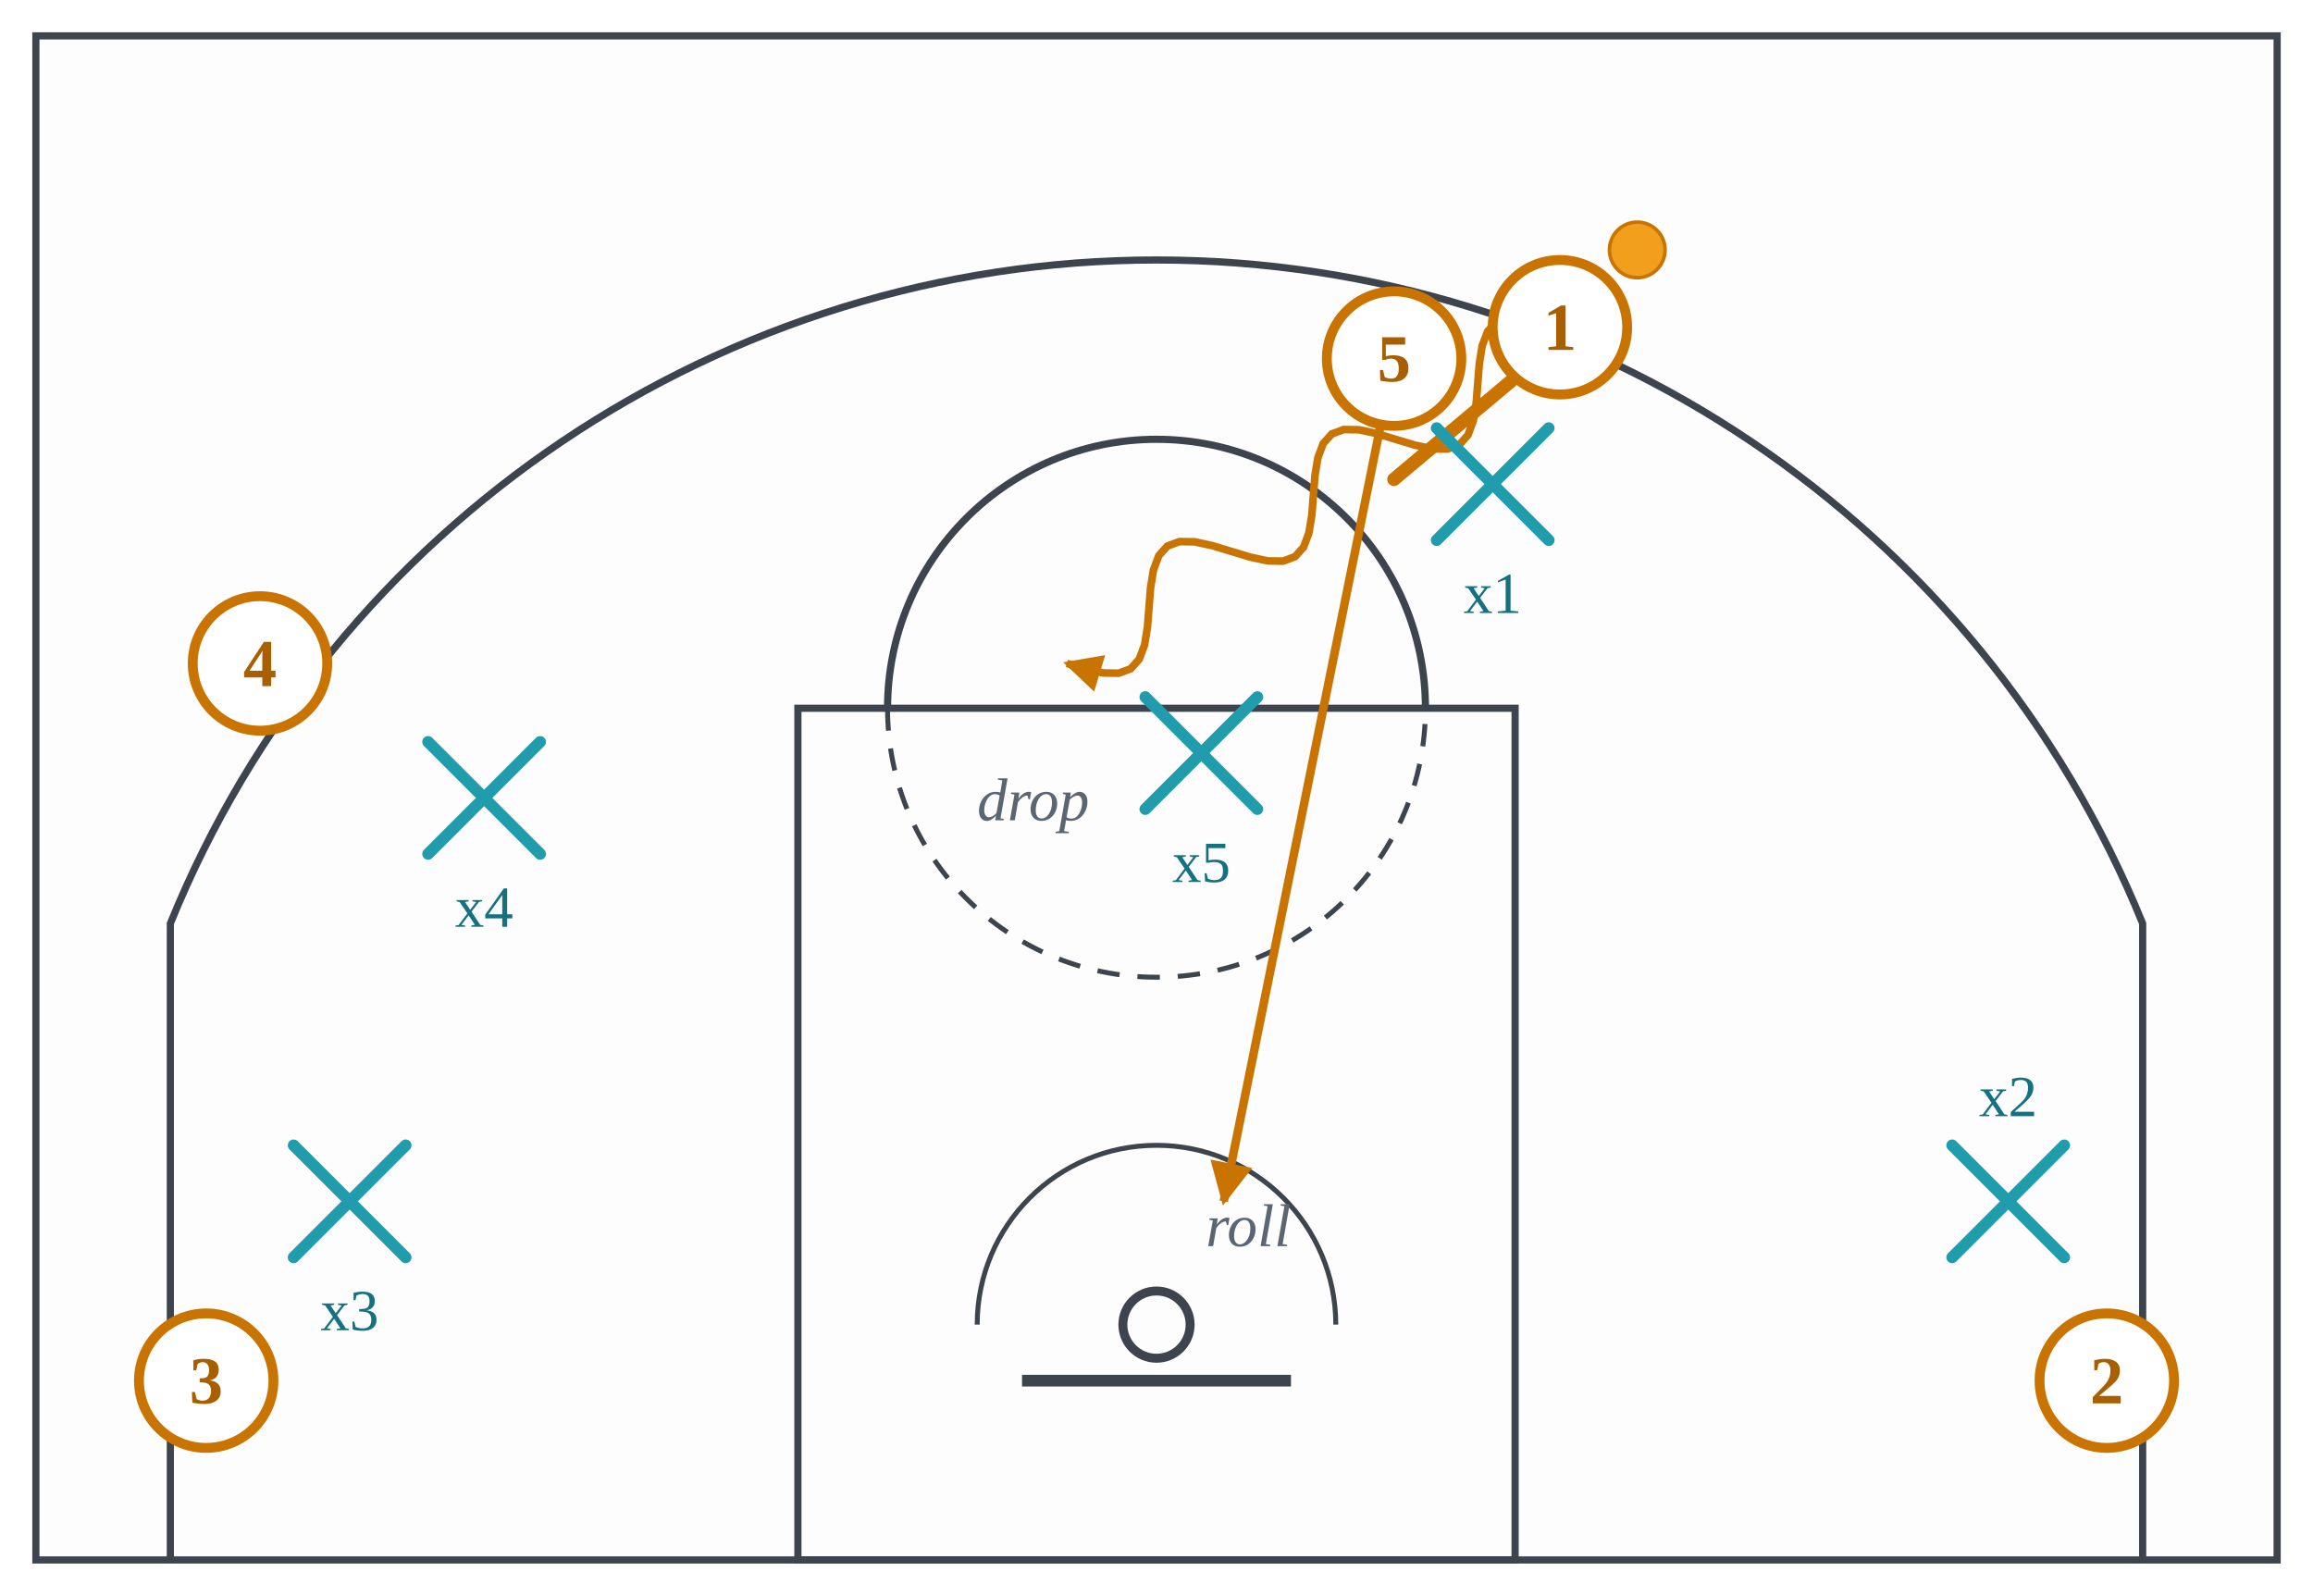
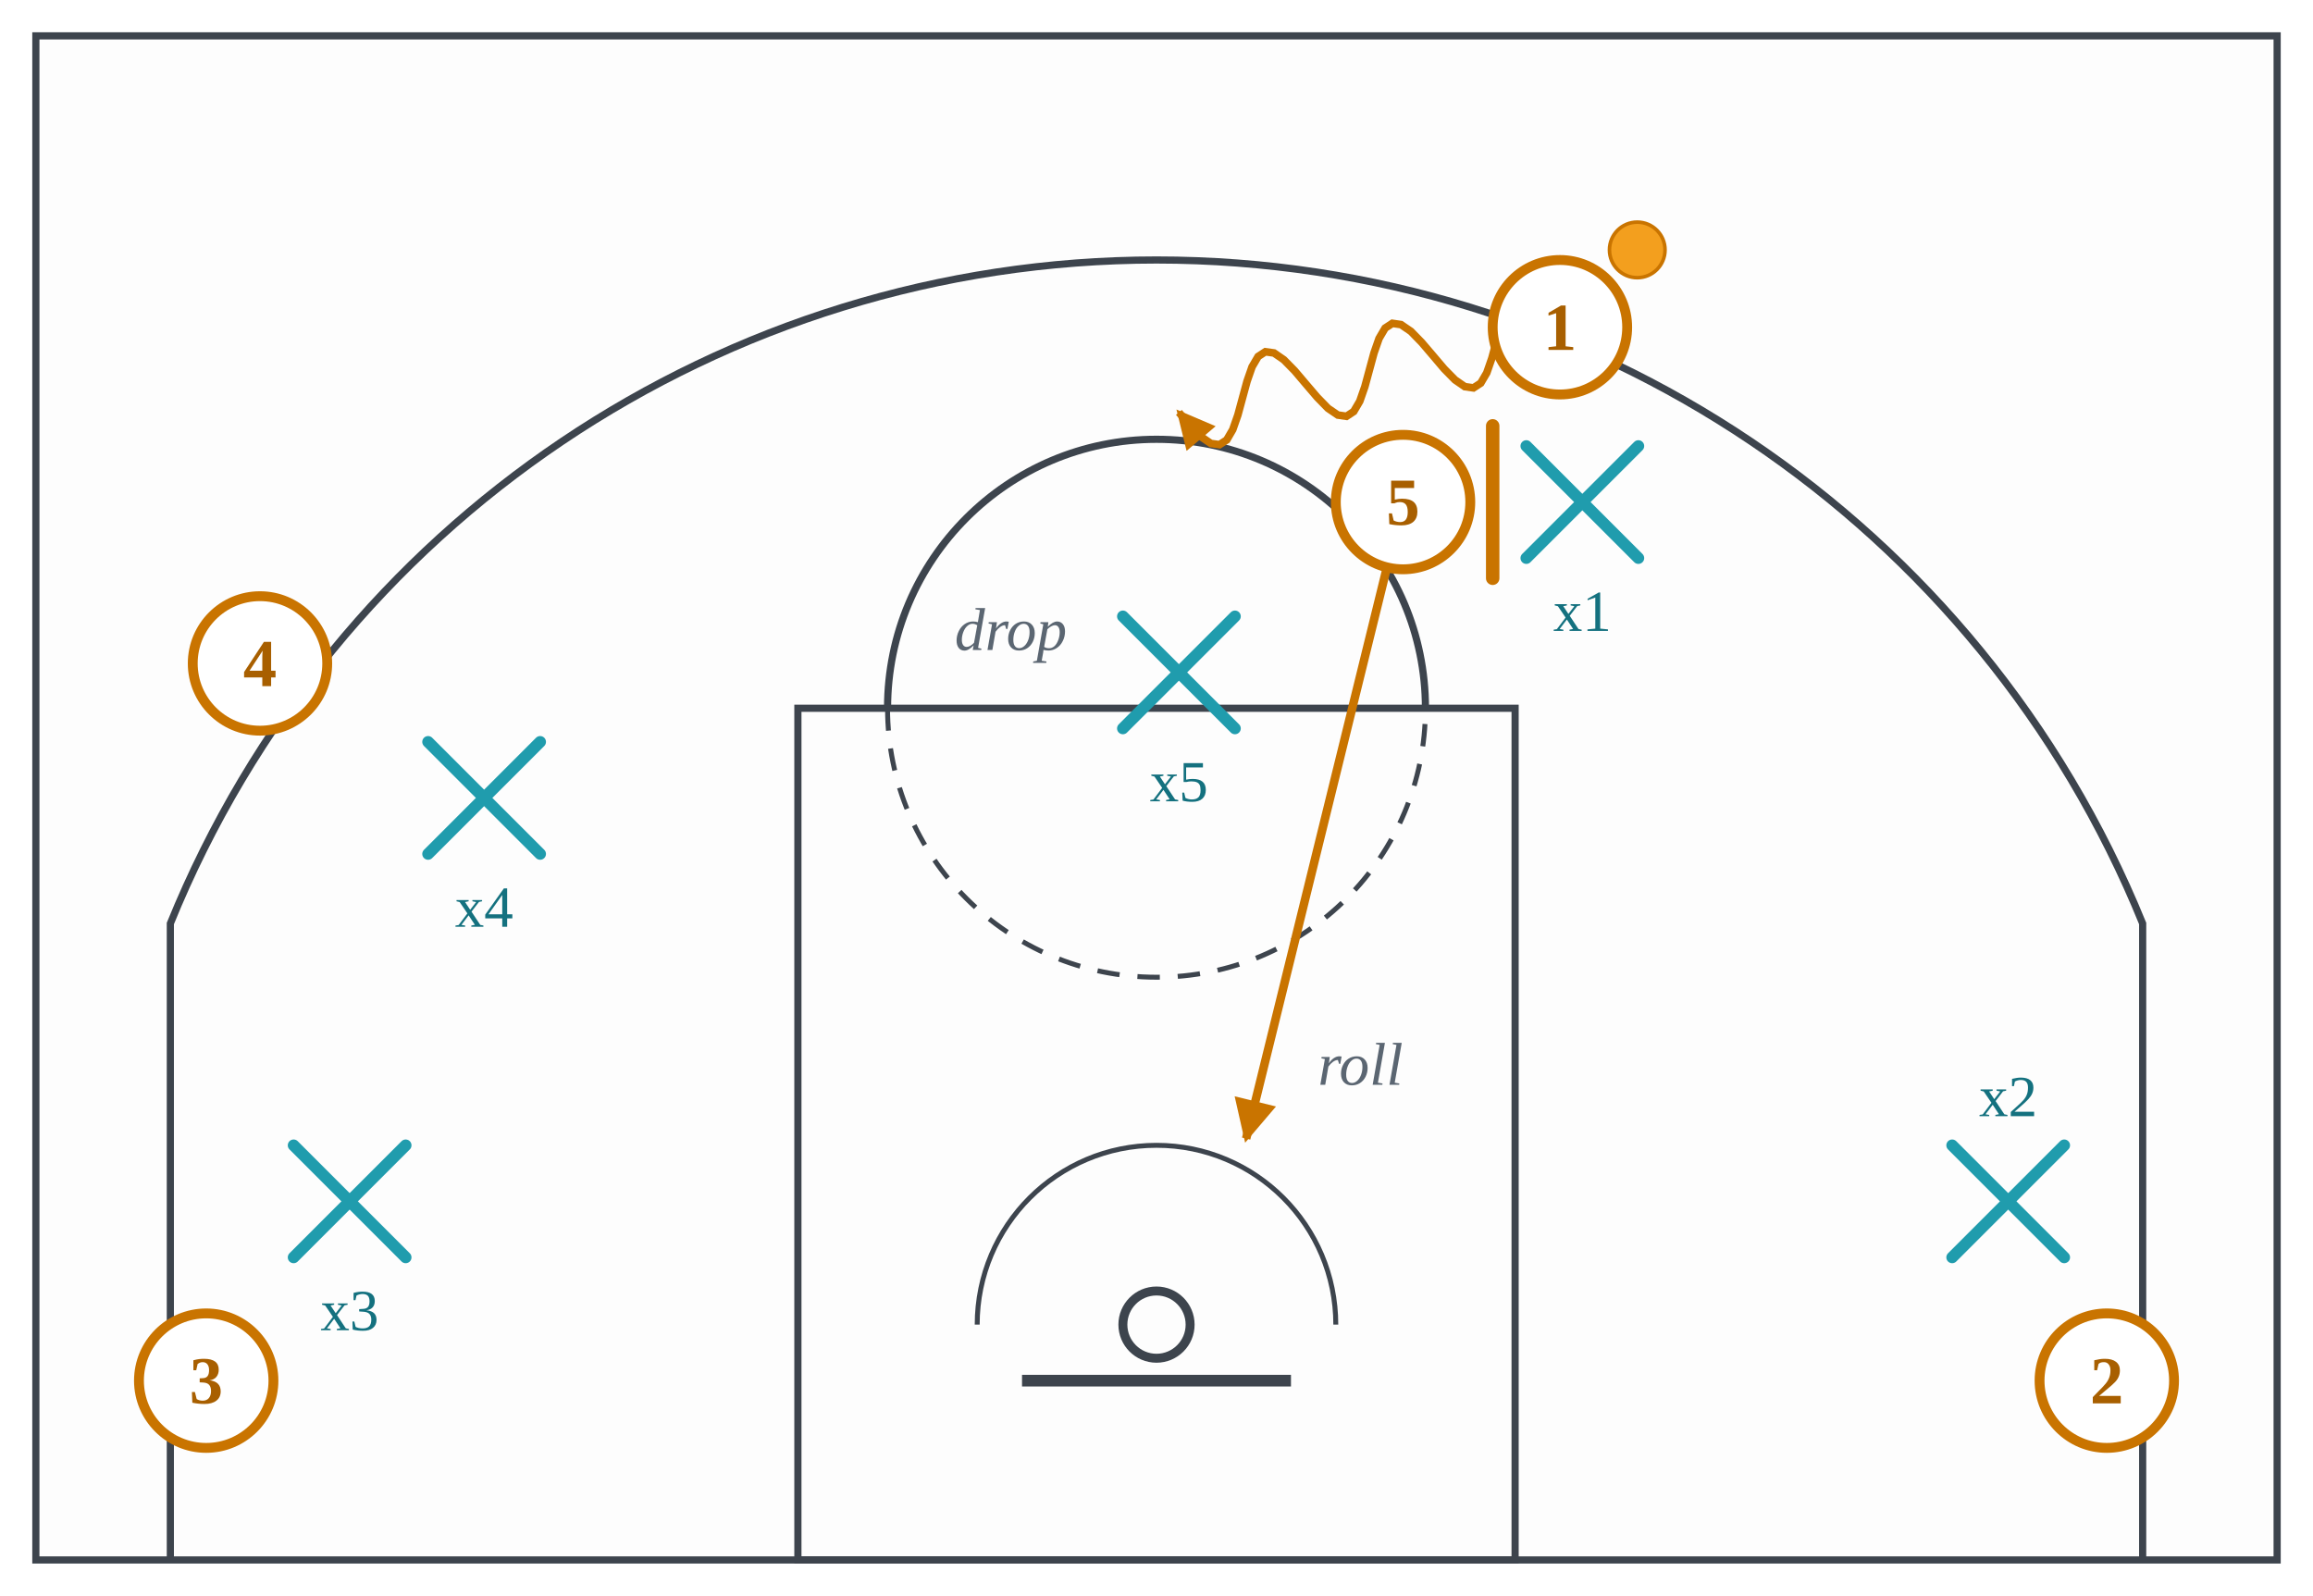
- <svg xmlns="http://www.w3.org/2000/svg" viewBox="0 0 516.0 356.0" width="516.0" role="img" aria-label="Half court, defense set. The ball-handler is at the right slot with the ball; his defender is in front of him. The big sets a screen on the handler's defender from the handler's left, angled so the handler can go toward the middle. The handler dribbles off the screen to the middle; the big turns and rolls to the rim. The big's defender has dropped back to the free-throw line to meet the handler. Two shooters are in the corners and a fourth attacker on the weak-side wing." class="hd-court-svg">
+ <svg xmlns="http://www.w3.org/2000/svg" viewBox="0 0 516.0 356.0" width="516.0" role="img" aria-label="Half court, defense set. The ball-handler, 1, has the ball at the right slot with his defender, x1, below him. The big, 5, stands on x1's left with a screen bar between them. 1 dribbles left over the top of the screen toward the middle and stops at the top of the free-throw circle. 5 rolls from the screen down the lane toward the rim, labeled roll. The big's defender, x5, has dropped back to the free-throw line, labeled drop, directly below the end of the handler's dribble. 2 and 3 are in the corners and 4 is on the left wing, each with a defender." class="hd-court-svg">
  <defs>
    <marker id="hd-arrow-o" viewBox="0 0 10 10" refX="9" refY="5" markerWidth="5" markerHeight="5" orient="auto-start-reverse">
      <path d="M 0 0 L 10 5 L 0 10 z" fill="var(--hd-offense, #C97400)" />
    </marker>
    <marker id="hd-arrow-d" viewBox="0 0 10 10" refX="9" refY="5" markerWidth="5" markerHeight="5" orient="auto-start-reverse">
      <path d="M 0 0 L 10 5 L 0 10 z" fill="var(--hd-defense, #209CAD)" />
    </marker>
  </defs>
  <rect x="8.0" y="8.0" width="500.0" height="340.0" fill="var(--court-floor, #fdfdfd)" stroke="var(--court-line, #3d444d)" stroke-width="1.6" />
  <path d="M 38.0 348.0 L 38.0 206.02 A 237.5 237.5 0 0 1 478.0 206.02 L 478.0 348.0" stroke="var(--court-line, #3d444d)" fill="none" stroke-width="1.6" />
  <rect x="178.0" y="158.0" width="160.0" height="190.0" stroke="var(--court-line, #3d444d)" fill="none" stroke-width="1.6" />
  <path d="M 198.0 158.0 A 60.0 60.0 0 0 1 318.0 158.0" stroke="var(--court-line, #3d444d)" fill="none" stroke-width="1.6" />
  <path d="M 198.0 158.0 A 60.0 60.0 0 0 0 318.0 158.0" stroke="var(--court-line, #3d444d)" fill="none" stroke-width="1.1" stroke-dasharray="5 4" />
  <path d="M 218.0 295.5 A 40.0 40.0 0 0 1 298.0 295.5" stroke="var(--court-line, #3d444d)" fill="none" stroke-width="1.1" />
  <line x1="228.0" y1="308.0" x2="288.0" y2="308.0" stroke="var(--court-line, #3d444d)" stroke-width="2.6" />
  <circle cx="258.0" cy="295.5" r="7.5" stroke="var(--court-line, #3d444d)" fill="none" stroke-width="2" />
-   <line x1="310.977" y1="106.927" x2="337.023" y2="85.073" stroke="var(--hd-offense, #C97400)" stroke-width="3" stroke-linecap="round" />
-   <path d="M 348.0,73.0 L 343.77,71.72 L 339.83,70.87 L 336.44,70.82 L 333.76,71.81 L 331.86,73.94 L 330.66,77.12 L 330.02,81.09 L 329.67,85.5 L 329.32,89.91 L 328.67,93.88 L 327.48,97.06 L 325.57,99.19 L 322.89,100.18 L 319.5,100.13 L 315.57,99.28 L 311.33,98.0 L 307.1,96.72 L 303.16,95.87 L 299.77,95.82 L 297.1,96.81 L 295.19,98.94 L 294.0,102.12 L 293.35,106.09 L 293.0,110.5 L 292.65,114.91 L 292.0,118.88 L 290.81,122.06 L 288.9,124.19 L 286.23,125.18 L 282.84,125.13 L 278.9,124.28 L 274.67,123.0 L 270.43,121.72 L 266.5,120.87 L 263.11,120.82 L 260.43,121.81 L 258.52,123.94 L 257.33,127.12 L 256.68,131.09 L 256.33,135.5 L 255.98,139.91 L 255.34,143.88 L 254.14,147.06 L 252.24,149.19 L 249.56,150.18 L 246.17,150.13 L 242.23,149.28 L 238.0,148.0" stroke="var(--hd-offense, #C97400)" fill="none" marker-end="url(#hd-arrow-o)" stroke-width="1.7" />
-   <line x1="311.0" y1="80.0" x2="273.0" y2="268.0" stroke="var(--hd-offense, #C97400)" fill="none" marker-end="url(#hd-arrow-o)" stroke-width="1.9" />
+   <line x1="333.0" y1="129.0" x2="333.0" y2="95.0" stroke="var(--hd-offense, #C97400)" stroke-width="3" stroke-linecap="round" />
+   <path d="M 348.0,73.0 L 345.48,70.03 L 343.07,67.58 L 340.87,66.07 L 338.95,65.8 L 337.33,66.86 L 335.99,69.16 L 334.85,72.41 L 333.83,76.17 L 332.81,79.92 L 331.68,83.17 L 330.33,85.47 L 328.71,86.53 L 326.79,86.26 L 324.6,84.75 L 322.19,82.3 L 319.67,79.33 L 317.14,76.37 L 314.74,73.91 L 312.54,72.41 L 310.62,72.13 L 309.0,73.2 L 307.65,75.5 L 306.52,78.74 L 305.5,82.5 L 304.48,86.26 L 303.35,89.5 L 302.0,91.8 L 300.38,92.87 L 298.46,92.59 L 296.26,91.09 L 293.86,88.63 L 291.33,85.67 L 288.81,82.7 L 286.4,80.25 L 284.21,78.74 L 282.29,78.47 L 280.67,79.53 L 279.32,81.83 L 278.19,85.08 L 277.17,88.83 L 276.15,92.59 L 275.01,95.84 L 273.67,98.14 L 272.05,99.2 L 270.13,98.93 L 267.93,97.42 L 265.52,94.97 L 263.0,92.0" stroke="var(--hd-offense, #C97400)" fill="none" marker-end="url(#hd-arrow-o)" stroke-width="1.7" />
+   <line x1="313.0" y1="112.0" x2="278.0" y2="254.0" stroke="var(--hd-offense, #C97400)" fill="none" marker-end="url(#hd-arrow-o)" stroke-width="1.9" />
  <circle cx="348.0" cy="73.0" r="15.0" fill="var(--court-floor, #fff)" stroke="var(--hd-offense, #C97400)" stroke-width="2.2" />
  <text x="348.0" y="73.0" text-anchor="middle" dominant-baseline="central" font-size="15.0" font-weight="600" fill="var(--hd-offense-ink, #A85F00)">1</text>
  <circle cx="365.25" cy="55.75" r="6.2" fill="#F39F1E" stroke="var(--hd-offense, #C97400)" stroke-width="0.8" />
-   <circle cx="311.0" cy="80.0" r="15.0" fill="var(--court-floor, #fff)" stroke="var(--hd-offense, #C97400)" stroke-width="2.2" />
-   <text x="311.0" y="80.0" text-anchor="middle" dominant-baseline="central" font-size="15.0" font-weight="600" fill="var(--hd-offense-ink, #A85F00)">5</text>
+   <circle cx="313.0" cy="112.0" r="15.0" fill="var(--court-floor, #fff)" stroke="var(--hd-offense, #C97400)" stroke-width="2.2" />
+   <text x="313.0" y="112.0" text-anchor="middle" dominant-baseline="central" font-size="15.0" font-weight="600" fill="var(--hd-offense-ink, #A85F00)">5</text>
  <circle cx="470.0" cy="308.0" r="15.0" fill="var(--court-floor, #fff)" stroke="var(--hd-offense, #C97400)" stroke-width="2.2" />
  <text x="470.0" y="308.0" text-anchor="middle" dominant-baseline="central" font-size="15.0" font-weight="600" fill="var(--hd-offense-ink, #A85F00)">2</text>
  <circle cx="46.0" cy="308.0" r="15.0" fill="var(--court-floor, #fff)" stroke="var(--hd-offense, #C97400)" stroke-width="2.2" />
  <text x="46.0" y="308.0" text-anchor="middle" dominant-baseline="central" font-size="15.0" font-weight="600" fill="var(--hd-offense-ink, #A85F00)">3</text>
  <circle cx="58.0" cy="148.0" r="15.0" fill="var(--court-floor, #fff)" stroke="var(--hd-offense, #C97400)" stroke-width="2.2" />
  <text x="58.0" y="148.0" text-anchor="middle" dominant-baseline="central" font-size="15.0" font-weight="600" fill="var(--hd-offense-ink, #A85F00)">4</text>
-   <line x1="320.5" y1="95.5" x2="345.5" y2="120.5" stroke="var(--hd-defense, #209CAD)" stroke-width="2.6" stroke-linecap="round" />
-   <line x1="320.5" y1="120.5" x2="345.5" y2="95.5" stroke="var(--hd-defense, #209CAD)" stroke-width="2.6" stroke-linecap="round" />
-   <text x="333.0" y="136.75" text-anchor="middle" font-size="13.0" fill="var(--hd-defense-ink, #14717F)">x1</text>
-   <line x1="255.5" y1="155.5" x2="280.5" y2="180.5" stroke="var(--hd-defense, #209CAD)" stroke-width="2.6" stroke-linecap="round" />
-   <line x1="255.5" y1="180.5" x2="280.5" y2="155.5" stroke="var(--hd-defense, #209CAD)" stroke-width="2.6" stroke-linecap="round" />
-   <text x="268.0" y="196.75" text-anchor="middle" font-size="13.0" fill="var(--hd-defense-ink, #14717F)">x5</text>
+   <line x1="340.5" y1="99.5" x2="365.5" y2="124.5" stroke="var(--hd-defense, #209CAD)" stroke-width="2.6" stroke-linecap="round" />
+   <line x1="340.5" y1="124.5" x2="365.5" y2="99.5" stroke="var(--hd-defense, #209CAD)" stroke-width="2.6" stroke-linecap="round" />
+   <text x="353.0" y="140.75" text-anchor="middle" font-size="13.0" fill="var(--hd-defense-ink, #14717F)">x1</text>
+   <line x1="250.5" y1="137.5" x2="275.5" y2="162.5" stroke="var(--hd-defense, #209CAD)" stroke-width="2.6" stroke-linecap="round" />
+   <line x1="250.5" y1="162.5" x2="275.5" y2="137.5" stroke="var(--hd-defense, #209CAD)" stroke-width="2.6" stroke-linecap="round" />
+   <text x="263.0" y="178.75" text-anchor="middle" font-size="13.0" fill="var(--hd-defense-ink, #14717F)">x5</text>
  <line x1="435.5" y1="255.5" x2="460.5" y2="280.5" stroke="var(--hd-defense, #209CAD)" stroke-width="2.6" stroke-linecap="round" />
  <line x1="435.5" y1="280.5" x2="460.5" y2="255.5" stroke="var(--hd-defense, #209CAD)" stroke-width="2.6" stroke-linecap="round" />
  <text x="448.0" y="249.0" text-anchor="middle" font-size="13.0" fill="var(--hd-defense-ink, #14717F)">x2</text>
  <line x1="65.5" y1="255.5" x2="90.5" y2="280.5" stroke="var(--hd-defense, #209CAD)" stroke-width="2.6" stroke-linecap="round" />
  <line x1="65.5" y1="280.5" x2="90.5" y2="255.5" stroke="var(--hd-defense, #209CAD)" stroke-width="2.6" stroke-linecap="round" />
  <text x="78.0" y="296.75" text-anchor="middle" font-size="13.0" fill="var(--hd-defense-ink, #14717F)">x3</text>
  <line x1="95.5" y1="165.5" x2="120.5" y2="190.5" stroke="var(--hd-defense, #209CAD)" stroke-width="2.6" stroke-linecap="round" />
  <line x1="95.5" y1="190.5" x2="120.5" y2="165.5" stroke="var(--hd-defense, #209CAD)" stroke-width="2.6" stroke-linecap="round" />
  <text x="108.0" y="206.75" text-anchor="middle" font-size="13.0" fill="var(--hd-defense-ink, #14717F)">x4</text>
-   <text x="288.0" y="278.0" text-anchor="end" font-size="13.5" font-style="italic" fill="var(--hd-muted, #5b6672)">roll</text>
-   <text x="243.0" y="183.0" text-anchor="end" font-size="13.5" font-style="italic" fill="var(--hd-muted, #5b6672)">drop</text>
+   <text x="294.0" y="242.0" text-anchor="start" font-size="13.5" font-style="italic" fill="var(--hd-muted, #5b6672)">roll</text>
+   <text x="238.0" y="145.0" text-anchor="end" font-size="13.5" font-style="italic" fill="var(--hd-muted, #5b6672)">drop</text>
</svg>
